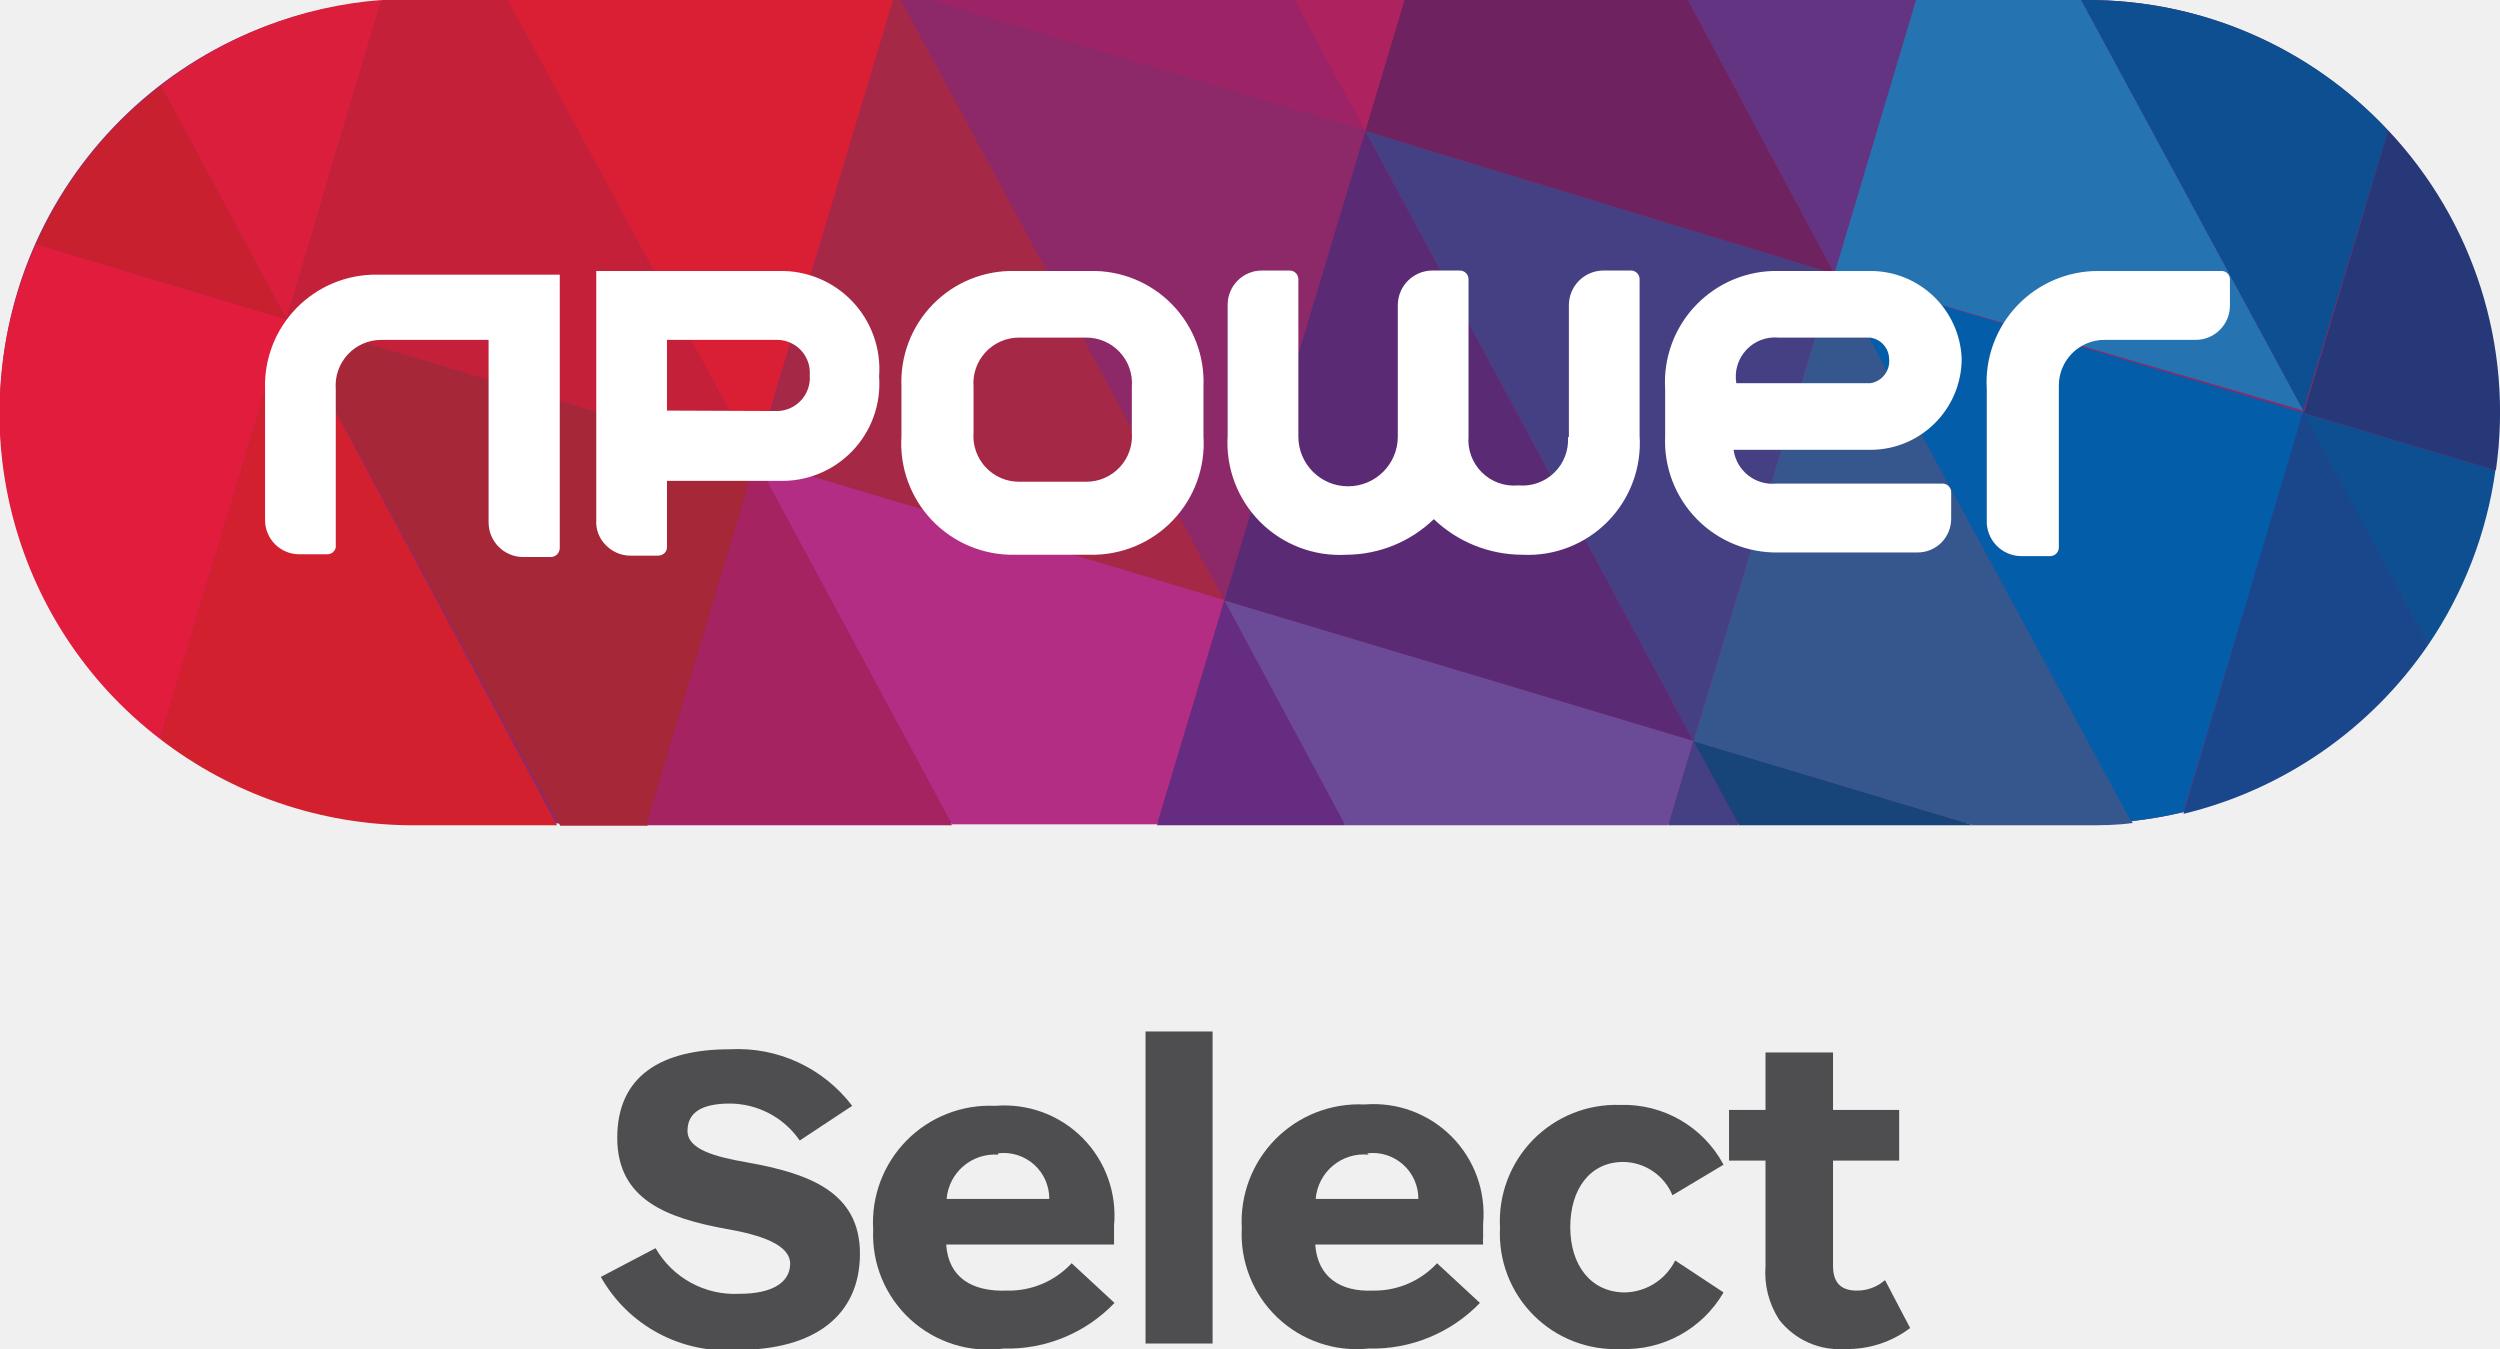
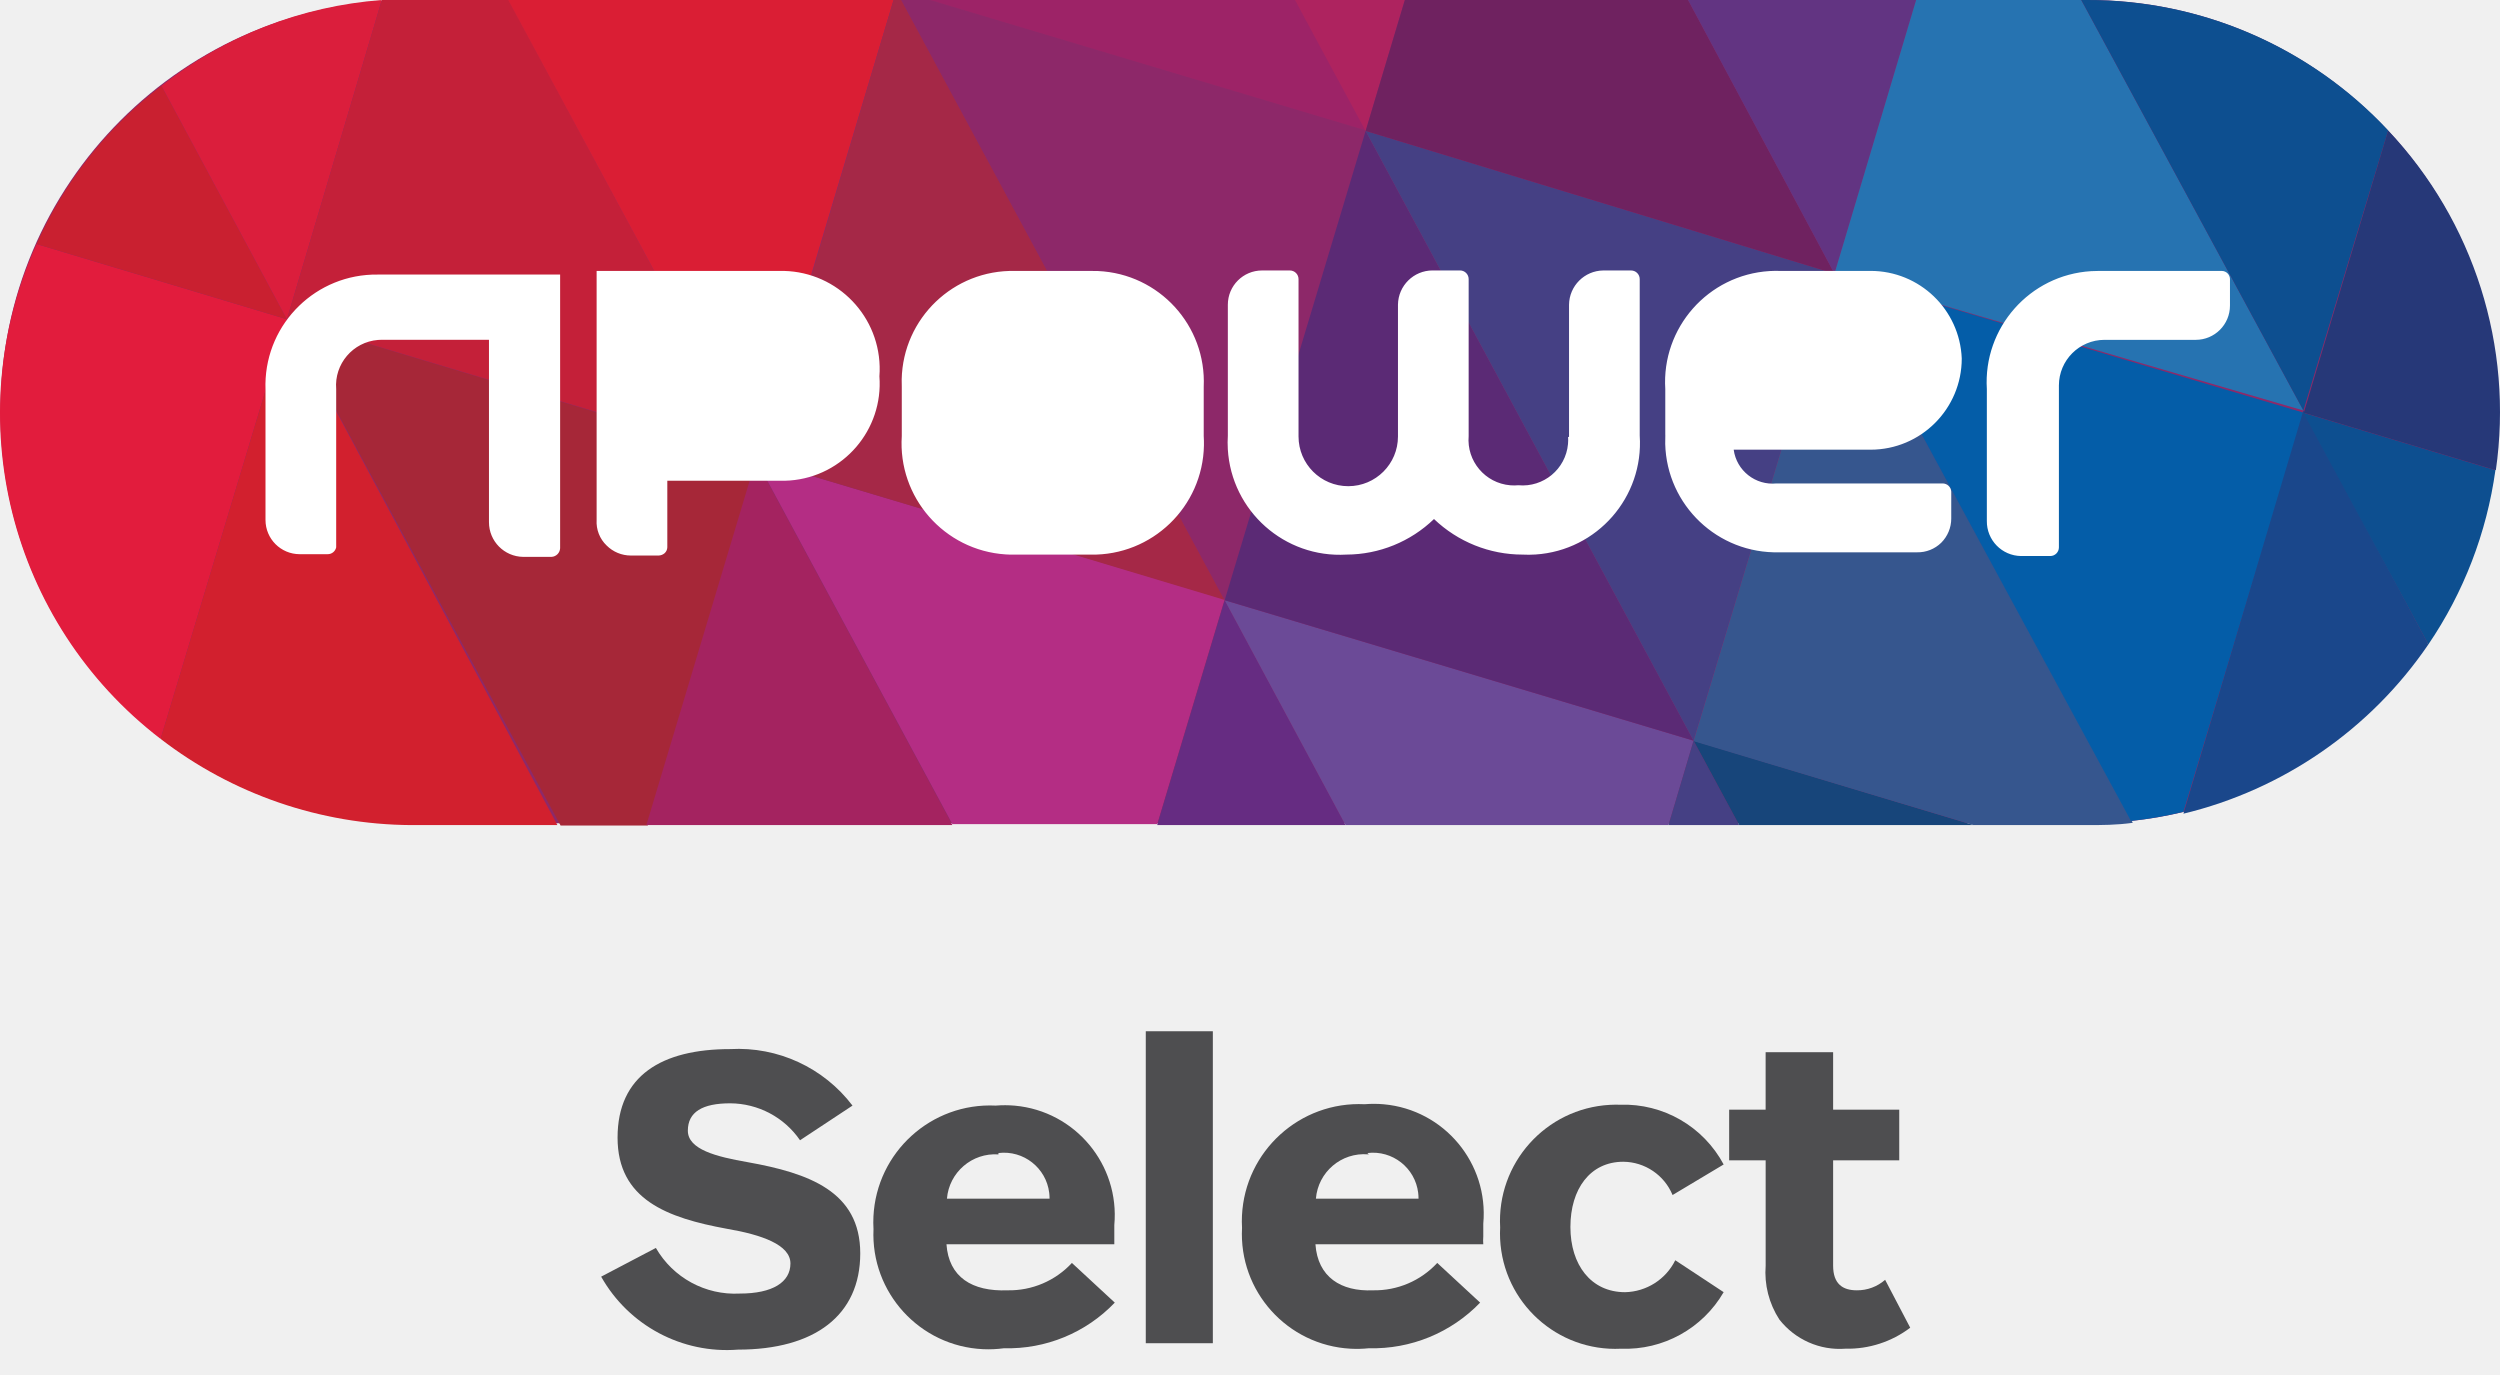
- <svg xmlns="http://www.w3.org/2000/svg" viewBox="0 0 54.8 29.57">
-   <defs>
-     <style>.cls-1{fill:#8d2969;}.cls-2{fill:#e21c3d;}.cls-3{fill:#c92030;}.cls-4{fill:#db1e3c;}.cls-5{fill:#d2202e;}.cls-6{fill:#a62738;}.cls-7{fill:#c42039;}.cls-8{fill:#da1e34;}.cls-9{fill:#a42360;}.cls-10{fill:#b42d84;}.cls-11{fill:#a52847;}.cls-12{fill:#8d2869;}.cls-13{fill:#9d2367;}.cls-14{fill:#ae235f;}.cls-15{fill:#662c82;}.cls-16{fill:#6b4a97;}.cls-17{fill:#5b2a75;}.cls-18{fill:#454084;}.cls-19{fill:#6f2260;}.cls-20{fill:#623482;}.cls-21{fill:#17457a;}.cls-22{fill:#36568e;}.cls-23{fill:#045da8;}.cls-24{fill:#2673b1;}.cls-25{fill:#0d4f90;}.cls-26{fill:#1a478b;}.cls-27{fill:#263878;}.cls-28{fill:#fff;}.cls-28,.cls-30{fill-rule:evenodd;}.cls-29,.cls-30{fill:#4e4e50;}</style>
-   </defs>
-   <g id="Layer_2" data-name="Layer 2">
-     <g id="Layer_1-2" data-name="Layer 1">
-       <path class="cls-1" d="M0,9a9,9,0,0,0,9,9.05H45.75A9,9,0,1,0,45.75,0H9A9,9,0,0,0,0,9Z" />
-       <path class="cls-2" d="M.79,5.35A9,9,0,0,0,3.51,16.2L6.28,7Z" />
-       <path class="cls-3" d="M3.53,1.88A8.94,8.94,0,0,0,.79,5.35L6.28,7Z" />
-       <path class="cls-4" d="M8.36,0A8.89,8.89,0,0,0,3.53,1.88L6.28,7Z" />
-       <path class="cls-5" d="M3.51,16.2A9.09,9.09,0,0,0,9,18.09h3.21L6.28,7Z" />
-       <path class="cls-6" d="M6.28,7l6,11.1h1.91l2.4-8L6.28,7Z" />
-       <path class="cls-7" d="M16.56,10.08,11.14,0H9L8.36,0,6.28,7Z" />
-       <path class="cls-8" d="M19.58,0H11.13l5.43,10.07L19.58,0Z" />
-       <path class="cls-9" d="M14.16,18.09h6.71l-4.31-8-2.4,8Z" />
-       <path class="cls-10" d="M16.56,10.07l4.31,8h4.49l1.48-4.93L16.56,10.07Z" />
-       <path class="cls-11" d="M26.84,13.16,19.75,0h-.17l-3,10.07,10.28,3.09Z" />
-       <path class="cls-12" d="M29.93,2.87,20.34,0h-.59l7.09,13.16L29.93,2.87Z" />
-       <path class="cls-13" d="M28.38,0h-8l9.59,2.87L28.38,0Z" />
-       <path class="cls-14" d="M30.79,0H28.38l1.55,2.87L30.79,0Z" />
-       <path class="cls-15" d="M25.36,18.09h4.13l-2.65-4.93-1.48,4.93Z" />
-       <path class="cls-16" d="M26.84,13.16l2.65,4.93h7.08l.55-1.85L26.84,13.16Z" />
-       <path class="cls-17" d="M26.84,13.16l10.28,3.08L29.93,2.87,26.84,13.16Z" />
-       <path class="cls-18" d="M37.12,16.24,40.21,6,29.93,2.87l7.19,13.37Z" />
-       <path class="cls-19" d="M40.21,6,37,0H30.79l-.86,2.87L40.21,6Z" />
-       <path class="cls-20" d="M42,0H37l3.21,6L42,0Z" />
-       <path class="cls-18" d="M36.57,18.09h1.55l-1-1.85-.55,1.85Z" />
-       <path class="cls-21" d="M38.12,18.09h5.14l-6.14-1.85,1,1.85Z" />
-       <path class="cls-22" d="M37.12,16.25l6.14,1.84h2.49c.32,0,.64,0,1-.05L40.21,6Z" />
-       <path class="cls-23" d="M40.21,6,46.71,18a8.92,8.92,0,0,0,1.15-.2L50.5,9.05Z" />
-       <path class="cls-24" d="M50.49,9,45.62,0H42L40.21,6,50.49,9Z" />
-       <path class="cls-25" d="M52.35,2.86A9,9,0,0,0,45.75,0h-.13l4.87,9Z" />
-       <path class="cls-26" d="M47.86,17.84a9.08,9.08,0,0,0,5.37-3.71L50.49,9Z" />
-       <path class="cls-25" d="M53.23,14.13a9,9,0,0,0,1.47-3.82L50.49,9.05Z" />
-       <path class="cls-27" d="M50.5,9.05l4.21,1.26a9,9,0,0,0-2.36-7.45Z" />
-       <path class="cls-28" d="M34.39,9.58V6.68a.76.76,0,0,1,.75-.75h.61a.19.19,0,0,1,.19.19V9.55a2.45,2.45,0,0,1-2.57,2.61,2.81,2.81,0,0,1-1.94-.78,2.78,2.78,0,0,1-1.92.78,2.46,2.46,0,0,1-2.6-2.61V6.68a.75.75,0,0,1,.75-.75h.61a.19.19,0,0,1,.19.19V9.57a1.09,1.09,0,0,0,2.18,0V6.68a.76.76,0,0,1,.76-.75H32a.19.19,0,0,1,.19.19V9.56a1,1,0,0,0,1.09,1.08,1,1,0,0,0,1.09-1.06Zm9.16,1.82V8.53A2.44,2.44,0,0,1,46,5.94H48.7a.18.18,0,0,1,.18.18V6.7a.75.75,0,0,1-.75.75h-2a1,1,0,0,0-1,1V12a.19.19,0,0,1-.19.19H44.3A.76.76,0,0,1,43.55,11.4ZM19.76,8.48V9.56a2.44,2.44,0,0,0,2.48,2.6H23.9a2.44,2.44,0,0,0,2.48-2.6V8.48A2.43,2.43,0,0,0,23.9,5.94H22.24A2.43,2.43,0,0,0,19.76,8.48ZM13.07,11.4h0V5.94h4a2.15,2.15,0,0,1,2.2,2.31,2.13,2.13,0,0,1-2.2,2.29H14.62V12a.18.18,0,0,1-.06.13.21.21,0,0,1-.13.05h-.61a.75.75,0,0,1-.53-.22A.71.71,0,0,1,13.07,11.4ZM5.81,8.53V11.4a.75.75,0,0,0,.75.75h.61A.19.19,0,0,0,7.36,12V8.53a1,1,0,0,1,1-1.08h2.35v4a.76.76,0,0,0,.75.76h.62a.2.2,0,0,0,.19-.19v-6h-4A2.43,2.43,0,0,0,5.81,8.53Zm30.69,1v-1A2.44,2.44,0,0,1,39,5.94h2a2,2,0,0,1,2,1.92,2,2,0,0,1-2,2h-3a.86.86,0,0,0,.94.74h3.64a.19.19,0,0,1,.19.18v.59a.75.75,0,0,1-.22.53.74.74,0,0,1-.53.21H39A2.44,2.44,0,0,1,36.5,9.56ZM38.06,8.4a.86.86,0,0,1,.93-1h2a.48.48,0,0,1,.42.47A.49.49,0,0,1,41,8.4Zm-15.72-1a1,1,0,0,0-1,1.08v1a1,1,0,0,0,1,1.08h1.47a1,1,0,0,0,1-1.08v-1a1,1,0,0,0-1-1.08ZM14.62,9V7.45h2.43a.72.72,0,0,1,.7.77.73.73,0,0,1-.7.79Z" />
-       <path class="cls-29" d="M18.68,24.24,17.53,25A1.87,1.87,0,0,0,16,24.19c-.61,0-.93.19-.93.6s.62.57,1.31.69c1.34.24,2.47.64,2.47,2s-1,2.11-2.68,2.11a3.16,3.16,0,0,1-3-1.6l1.2-.63a2,2,0,0,0,1.84,1c.72,0,1.11-.25,1.11-.66s-.63-.63-1.39-.76c-1.31-.24-2.4-.64-2.4-2S14.5,23,16,23A3.15,3.15,0,0,1,18.68,24.24Z" />
-       <path class="cls-30" d="M20.74,27.28h3.68v0c0-.12,0-.27,0-.42a2.41,2.41,0,0,0-2.6-2.62,2.56,2.56,0,0,0-2.68,2.71A2.52,2.52,0,0,0,22,29.56a3.24,3.24,0,0,0,2.43-1l-.94-.87a1.87,1.87,0,0,1-1.41.6C21.3,28.32,20.79,28,20.74,27.28Zm1.14-2a1,1,0,0,1,1.12,1H20.75A1.06,1.06,0,0,1,21.88,25.31Z" />
-       <path class="cls-29" d="M25.11,29.45V22.61h1.47v6.84Z" />
-       <path class="cls-30" d="M28.83,27.28h3.68a1,1,0,0,1,0-.17c0-.09,0-.18,0-.28a2.41,2.41,0,0,0-2.6-2.62,2.57,2.57,0,0,0-2.69,2.71A2.52,2.52,0,0,0,30,29.56a3.27,3.27,0,0,0,2.44-1l-.94-.87a1.87,1.87,0,0,1-1.41.6C29.39,28.32,28.88,28,28.83,27.28Zm1.14-2a1,1,0,0,1,1.12,1H28.84A1.06,1.06,0,0,1,30,25.31Z" />
-       <path class="cls-29" d="M37.78,28.33a2.49,2.49,0,0,1-2.25,1.24,2.53,2.53,0,0,1-2.65-2.66,2.55,2.55,0,0,1,2.63-2.69,2.48,2.48,0,0,1,2.27,1.31l-1.12.67a1.18,1.18,0,0,0-1.08-.73c-.73,0-1.16.6-1.16,1.43s.45,1.43,1.2,1.43a1.26,1.26,0,0,0,1.1-.7Z" />
-       <path class="cls-29" d="M41.87,29.11a2.27,2.27,0,0,1-1.42.46A1.68,1.68,0,0,1,39,28.93a1.9,1.9,0,0,1-.3-1.18V25.44h-.8V24.33h.8V23.07h1.48v1.26h1.45v1.11H40.18v2.31c0,.4.21.54.52.54a.93.93,0,0,0,.62-.23Z" />
+ <svg xmlns="http://www.w3.org/2000/svg" version="1.1" id="Layer_1" x="0px" y="0px" width="80px" height="44px" viewBox="0 0 80 44" style="enable-background:new 0 0 80 44;" xml:space="preserve">
+   <style type="text/css">
+ 	.st0{fill:#8D2969;}
+ 	.st1{fill:#E21C3D;}
+ 	.st2{fill:#C92030;}
+ 	.st3{fill:#DB1E3C;}
+ 	.st4{fill:#D2202E;}
+ 	.st5{fill:#A62738;}
+ 	.st6{fill:#C42039;}
+ 	.st7{fill:#DA1E34;}
+ 	.st8{fill:#A42360;}
+ 	.st9{fill:#B42D84;}
+ 	.st10{fill:#A52847;}
+ 	.st11{fill:#8D2869;}
+ 	.st12{fill:#9D2367;}
+ 	.st13{fill:#AE235F;}
+ 	.st14{fill:#662C82;}
+ 	.st15{fill:#6B4A97;}
+ 	.st16{fill:#5B2A75;}
+ 	.st17{fill:#454084;}
+ 	.st18{fill:#6F2260;}
+ 	.st19{fill:#623482;}
+ 	.st20{fill:#17457A;}
+ 	.st21{fill:#36568E;}
+ 	.st22{fill:#045DA8;}
+ 	.st23{fill:#2673B1;}
+ 	.st24{fill:#0D4F90;}
+ 	.st25{fill:#1A478B;}
+ 	.st26{fill:#263878;}
+ 	.st27{fill:#FFFFFF;}
+ 	.st28{fill:#4E4E50;}
+ </style>
+   <g id="Layer_2_1_">
+     <g id="Layer_1-2">
+       <path class="st0" d="M0.016,13.136c-0.04,7.255,5.808,13.168,13.063,13.209c0.024,0,0.049,0,0.073,0    h53.638c7.275,0,13.172-5.897,13.172-13.172S74.065,0,66.79,0H13.152C5.897,0,0.016,5.881,0.016,13.136z" />
+       <path class="st1" d="M1.169,7.809c-2.516,5.56-0.871,12.12,3.97,15.836L9.182,10.217L1.169,7.809z" />
+       <path class="st2" d="M5.168,2.744C3.432,4.071,2.057,5.812,1.169,7.809l8.013,2.408L5.168,2.744z" />
+       <path class="st3" d="M12.218,0C9.648,0.194,7.193,1.149,5.168,2.744l4.014,7.473L12.218,0z" />
+       <path class="st4" d="M5.139,23.644c2.298,1.771,5.112,2.74,8.013,2.759h4.685L9.182,10.217L5.139,23.644z" />
+       <path class="st5" d="M9.182,10.217l8.757,16.201h2.788l3.503-11.676L9.182,10.217z" />
+       <path class="st6" d="M24.186,14.712L16.275,0H13.152h-0.934L9.182,10.217L24.186,14.712z" />
+       <path class="st7" d="M28.594,0h-12.333l7.925,14.697L28.594,0z" />
+       <path class="st8" d="M20.683,26.403h9.793L24.186,14.727L20.683,26.403z" />
+       <path class="st9" d="M24.186,14.697l6.291,11.676h6.553l2.16-7.196L24.186,14.697z" />
+       <path class="st10" d="M39.19,19.207L28.842,0h-0.248l-4.379,14.697l15.004,4.51H39.19z" />
+       <path class="st11" d="M43.7,4.189L29.703,0h-0.861L39.19,19.207L43.7,4.189z" />
+       <path class="st12" d="M41.438,0H29.761l13.997,4.189L41.438,0z" />
+       <path class="st13" d="M44.955,0h-3.518l2.262,4.189L44.955,0z" />
+       <path class="st14" d="M37.03,26.403h6.028L39.19,19.207C39.19,19.207,37.03,26.403,37.03,26.403z" />
+       <path class="st15" d="M39.19,19.207l3.868,7.196h10.334l0.803-2.7L39.19,19.207z" />
+       <path class="st16" d="M39.19,19.207l15.004,4.495L43.7,4.189L39.19,19.207z" />
+       <path class="st17" d="M54.194,23.703l4.51-14.946l-15.004-4.568L54.194,23.703z" />
+       <path class="st18" d="M58.704,8.757L54.019,0h-9.064l-1.255,4.189L58.704,8.757z" />
+       <path class="st19" d="M61.316,0h-7.298l4.685,8.757L61.316,0z" />
+       <path class="st17" d="M53.391,26.403h2.262l-1.46-2.7L53.391,26.403z" />
+       <path class="st20" d="M55.654,26.403h7.502l-8.961-2.7L55.654,26.403z" />
+       <path class="st21" d="M54.194,23.717l8.961,2.686h3.634c0.467,0,0.934,0,1.46-0.073L58.704,8.757L54.194,23.717z" />
+       <path class="st22" d="M58.704,8.757l9.487,17.514c0.565-0.061,1.126-0.158,1.679-0.292l3.853-12.771L58.704,8.757z" />
+       <path class="st23" d="M73.708,13.136L66.6,0h-5.284l-2.613,8.757L73.708,13.136z" />
+       <path class="st24" d="M76.423,4.174C73.931,1.504,70.441-0.008,66.79,0h-0.19l7.108,13.136L76.423,4.174z" />
+       <path class="st25" d="M69.869,26.038c3.193-0.771,5.987-2.701,7.838-5.415l-3.999-7.487L69.869,26.038z" />
+       <path class="st24" d="M77.707,20.623c1.134-1.669,1.868-3.577,2.146-5.575l-6.145-1.839L77.707,20.623z" />
+       <path class="st26" d="M73.722,13.209l6.145,1.839c0.568-3.96-0.701-7.963-3.445-10.873L73.722,13.209z" />
+       <path class="st27" d="M50.209,13.982V9.75c0.008-0.601,0.493-1.087,1.095-1.095h0.89    c0.153,0,0.277,0.124,0.277,0.277v5.006c0.132,1.97-1.359,3.675-3.33,3.806    c-0.14,0.009-0.281,0.011-0.421,0.003c-1.055-0.001-2.069-0.409-2.832-1.138    c-0.752,0.726-1.756,1.134-2.802,1.138c-1.98,0.117-3.679-1.393-3.796-3.373    c-0.009-0.145-0.008-0.291,0.001-0.436V9.75c0-0.605,0.49-1.095,1.095-1.095h0.89    c0.153,0,0.277,0.124,0.277,0.277l0,0v5.035c0,0.879,0.712,1.591,1.591,1.591s1.591-0.712,1.591-1.591v-4.218    c0.008-0.607,0.502-1.095,1.109-1.095h0.876c0.153,0,0.277,0.124,0.277,0.277v5.021    c-0.068,0.803,0.528,1.509,1.331,1.577c0.086,0.007,0.173,0.007,0.26-0.001c0.803,0.074,1.514-0.516,1.588-1.319    c0.007-0.076,0.008-0.152,0.003-0.228H50.209z M63.579,16.639v-4.189c-0.121-1.963,1.372-3.653,3.336-3.773    c0.08-0.005,0.16-0.007,0.24-0.007h3.941c0.145,0,0.263,0.118,0.263,0.263l0,0v0.847    c0,0.605-0.49,1.095-1.095,1.095h-2.919c-0.806,0-1.46,0.653-1.46,1.46v5.181    c0,0.153-0.124,0.277-0.277,0.277h-0.934c-0.613-0.008-1.103-0.51-1.095-1.123    C63.578,16.659,63.578,16.649,63.579,16.639z M28.857,12.377v1.576c-0.129,1.963,1.357,3.658,3.319,3.788    c0.1,0.007,0.2,0.009,0.3,0.007h2.423c1.966,0.036,3.59-1.528,3.627-3.495    c0.002-0.1-0.001-0.2-0.007-0.3v-1.576c0.089-1.957-1.425-3.615-3.382-3.704    c-0.079-0.004-0.159-0.004-0.238-0.003h-2.423c-1.958-0.042-3.58,1.511-3.622,3.469    C28.852,12.218,28.853,12.298,28.857,12.377z M19.092,16.639L19.092,16.639v-7.969h5.838    c1.732-0.045,3.174,1.323,3.219,3.055c0.003,0.105,0,0.211-0.008,0.316c0.13,1.712-1.152,3.205-2.864,3.335    c-0.115,0.009-0.231,0.011-0.347,0.007h-3.576v2.131c-0.002,0.073-0.033,0.141-0.088,0.19    c-0.053,0.045-0.12,0.071-0.19,0.073h-0.89c-0.29-0-0.569-0.116-0.774-0.321    C19.191,17.245,19.073,16.945,19.092,16.639z M8.496,12.45v4.189c0,0.605,0.49,1.095,1.095,1.095h0.89    c0.133,0.003,0.249-0.089,0.277-0.219v-5.065c-0.065-0.803,0.535-1.507,1.338-1.572    c0.04-0.003,0.081-0.005,0.121-0.005h3.43v5.838c0,0.607,0.488,1.101,1.095,1.109h0.905    c0.15-0.007,0.27-0.127,0.277-0.277V8.786h-5.838c-1.958-0.025-3.567,1.542-3.592,3.501    C8.494,12.341,8.494,12.396,8.496,12.45z M53.289,13.909v-1.46c-0.122-1.963,1.371-3.653,3.334-3.775    c0.105-0.006,0.21-0.008,0.315-0.005h2.919c1.568-0.001,2.856,1.236,2.919,2.802    c0,1.612-1.307,2.919-2.919,2.919l0,0h-4.379c0.091,0.671,0.698,1.149,1.372,1.08h5.313    c0.148-0,0.27,0.115,0.277,0.263v0.861c-0,0.29-0.116,0.569-0.321,0.774    c-0.206,0.201-0.485,0.312-0.773,0.306h-4.408c-1.966,0.05-3.601-1.503-3.651-3.469    c-0.002-0.084-0.001-0.169,0.003-0.253V13.909z M55.566,12.26c-0.116-0.683,0.344-1.331,1.027-1.448    c0.109-0.018,0.22-0.022,0.33-0.012h2.919c0.347,0.044,0.609,0.336,0.613,0.686    c0.036,0.375-0.226,0.714-0.598,0.774H55.566z M32.622,10.8c-0.806-0.003-1.462,0.649-1.464,1.455    c-0,0.041,0.002,0.081,0.005,0.121v1.46c-0.065,0.803,0.535,1.507,1.338,1.572    c0.04,0.003,0.081,0.005,0.121,0.005h2.146c0.806,0.003,1.462-0.649,1.464-1.455    c0-0.041-0.002-0.081-0.005-0.121v-1.46c0.065-0.803-0.535-1.507-1.338-1.572    c-0.04-0.003-0.081-0.005-0.121-0.005H32.622z M21.355,13.136v-2.262h3.547c0.58,0.015,1.039,0.497,1.024,1.077    c-0,0.016-0.001,0.031-0.002,0.047c0.049,0.586-0.387,1.101-0.974,1.15    c-0.016,0.001-0.032,0.002-0.048,0.003L21.355,13.136z" />
+       <path class="st28" d="M27.28,35.379l-1.679,1.109c-0.506-0.736-1.34-1.177-2.233-1.182    c-0.89,0-1.357,0.277-1.357,0.876s0.905,0.832,1.912,1.007c1.956,0.35,3.605,0.934,3.605,2.919    c0,1.985-1.46,3.08-3.912,3.08c-1.79,0.14-3.498-0.771-4.379-2.335l1.751-0.919    c0.549,0.954,1.587,1.518,2.686,1.46c1.051,0,1.62-0.365,1.62-0.963s-0.919-0.919-2.029-1.109    c-1.912-0.35-3.503-0.934-3.503-2.919c0-1.985,1.416-2.832,3.605-2.832C24.892,33.486,26.357,34.164,27.28,35.379z" />
+       <path class="st28" d="M30.287,39.816h5.371l0,0c0-0.175,0-0.394,0-0.613c0.176-1.935-1.25-3.646-3.184-3.822    c-0.203-0.018-0.407-0.019-0.61-0.002c-2.061-0.1-3.813,1.489-3.914,3.55    c-0.007,0.135-0.006,0.27,0.002,0.405c-0.091,2.029,1.48,3.748,3.509,3.84    c0.222,0.01,0.445-0,0.665-0.03c1.335,0.036,2.624-0.494,3.547-1.46l-1.372-1.27    c-0.529,0.572-1.278,0.891-2.058,0.876C31.104,41.334,30.36,40.867,30.287,39.816z M31.951,36.897    c0.8-0.097,1.527,0.474,1.624,1.274c0.007,0.062,0.011,0.124,0.011,0.186h-3.284    c0.07-0.844,0.805-1.475,1.649-1.416V36.897z" />
+       <path class="st28" d="M36.665,42.983V33h2.146v9.983H36.665z" />
+       <path class="st28" d="M42.094,39.816h5.371c-0.007-0.083-0.007-0.166,0-0.248c0-0.131,0-0.263,0-0.409    c0.176-1.935-1.25-3.646-3.184-3.822c-0.203-0.018-0.407-0.019-0.61-0.002c-2.069-0.1-3.828,1.496-3.928,3.566    c-0.006,0.13-0.006,0.26,0.002,0.39c-0.108,2.029,1.449,3.76,3.478,3.868c0.193,0.01,0.387,0.005,0.58-0.015    c1.339,0.035,2.632-0.495,3.561-1.46l-1.372-1.27c-0.529,0.572-1.278,0.891-2.058,0.876    C42.912,41.334,42.167,40.867,42.094,39.816z M43.758,36.897c0.8-0.097,1.527,0.474,1.624,1.274    c0.007,0.062,0.011,0.124,0.011,0.186H42.109c0.069-0.852,0.814-1.487,1.666-1.418    c0.009,0.001,0.018,0.002,0.027,0.002L43.758,36.897z" />
+       <path class="st28" d="M55.157,41.349c-0.675,1.165-1.938,1.861-3.284,1.81c-2.037,0.1-3.769-1.471-3.869-3.508    c-0.006-0.125-0.006-0.25,0.001-0.374c-0.114-2.052,1.457-3.808,3.51-3.922    c0.11-0.006,0.219-0.007,0.329-0.004c1.379-0.046,2.663,0.696,3.313,1.912l-1.635,0.978    c-0.264-0.639-0.885-1.059-1.576-1.065c-1.065,0-1.693,0.876-1.693,2.087s0.657,2.087,1.751,2.087    c0.683-0.016,1.302-0.409,1.605-1.022L55.157,41.349z" />
+       <path class="st28" d="M61.127,42.487c-0.595,0.451-1.326,0.688-2.072,0.671c-0.817,0.062-1.611-0.289-2.116-0.934    c-0.331-0.51-0.485-1.116-0.438-1.722v-3.372h-1.168v-1.62H56.5v-1.839h2.16v1.839h2.116v1.62h-2.116v3.372    c0,0.584,0.306,0.788,0.759,0.788c0.333,0.003,0.655-0.117,0.905-0.336L61.127,42.487z" />
    </g>
  </g>
</svg>
